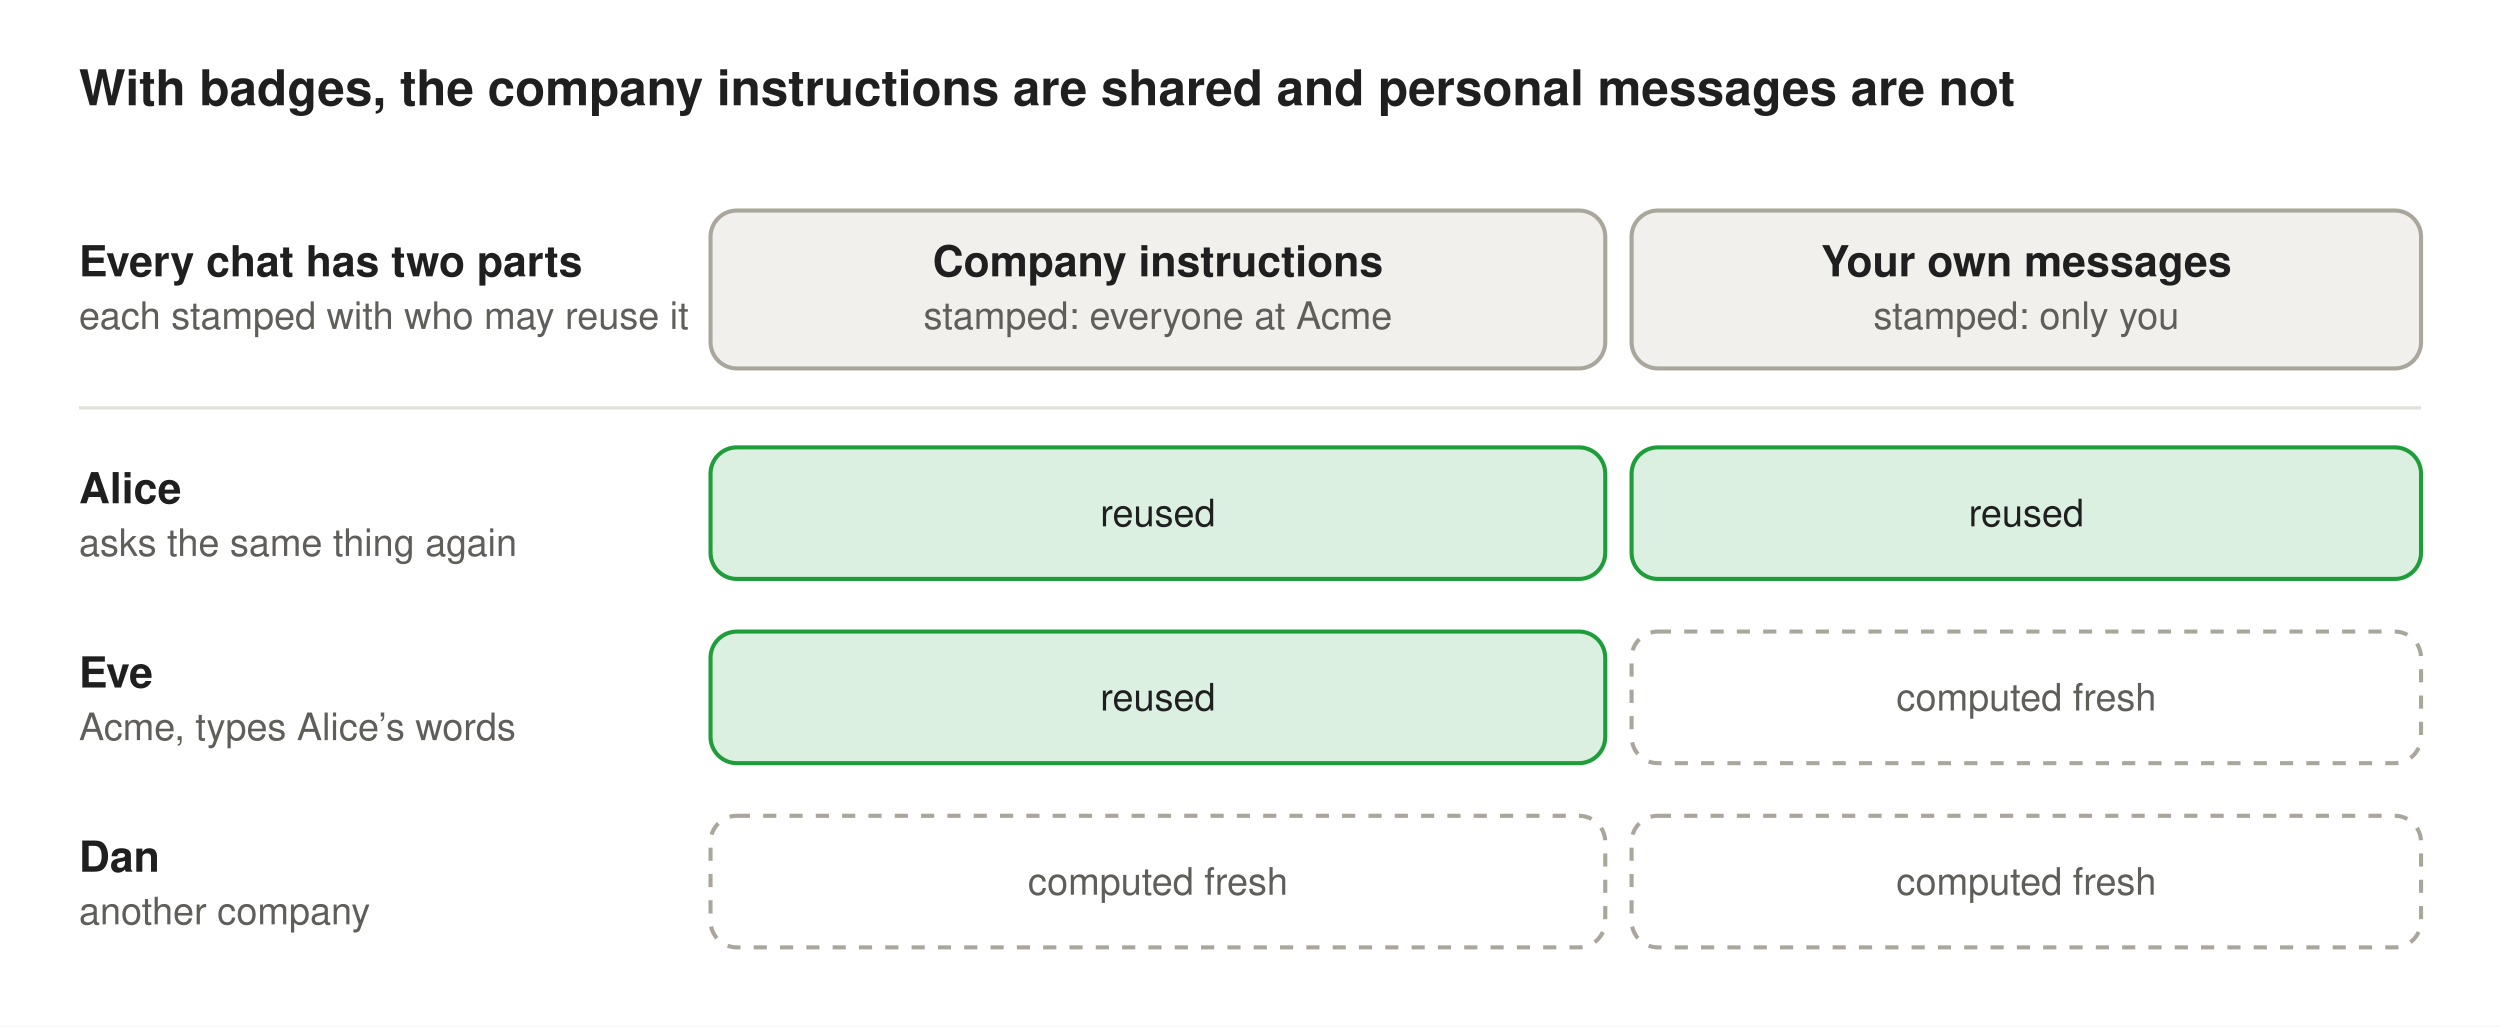
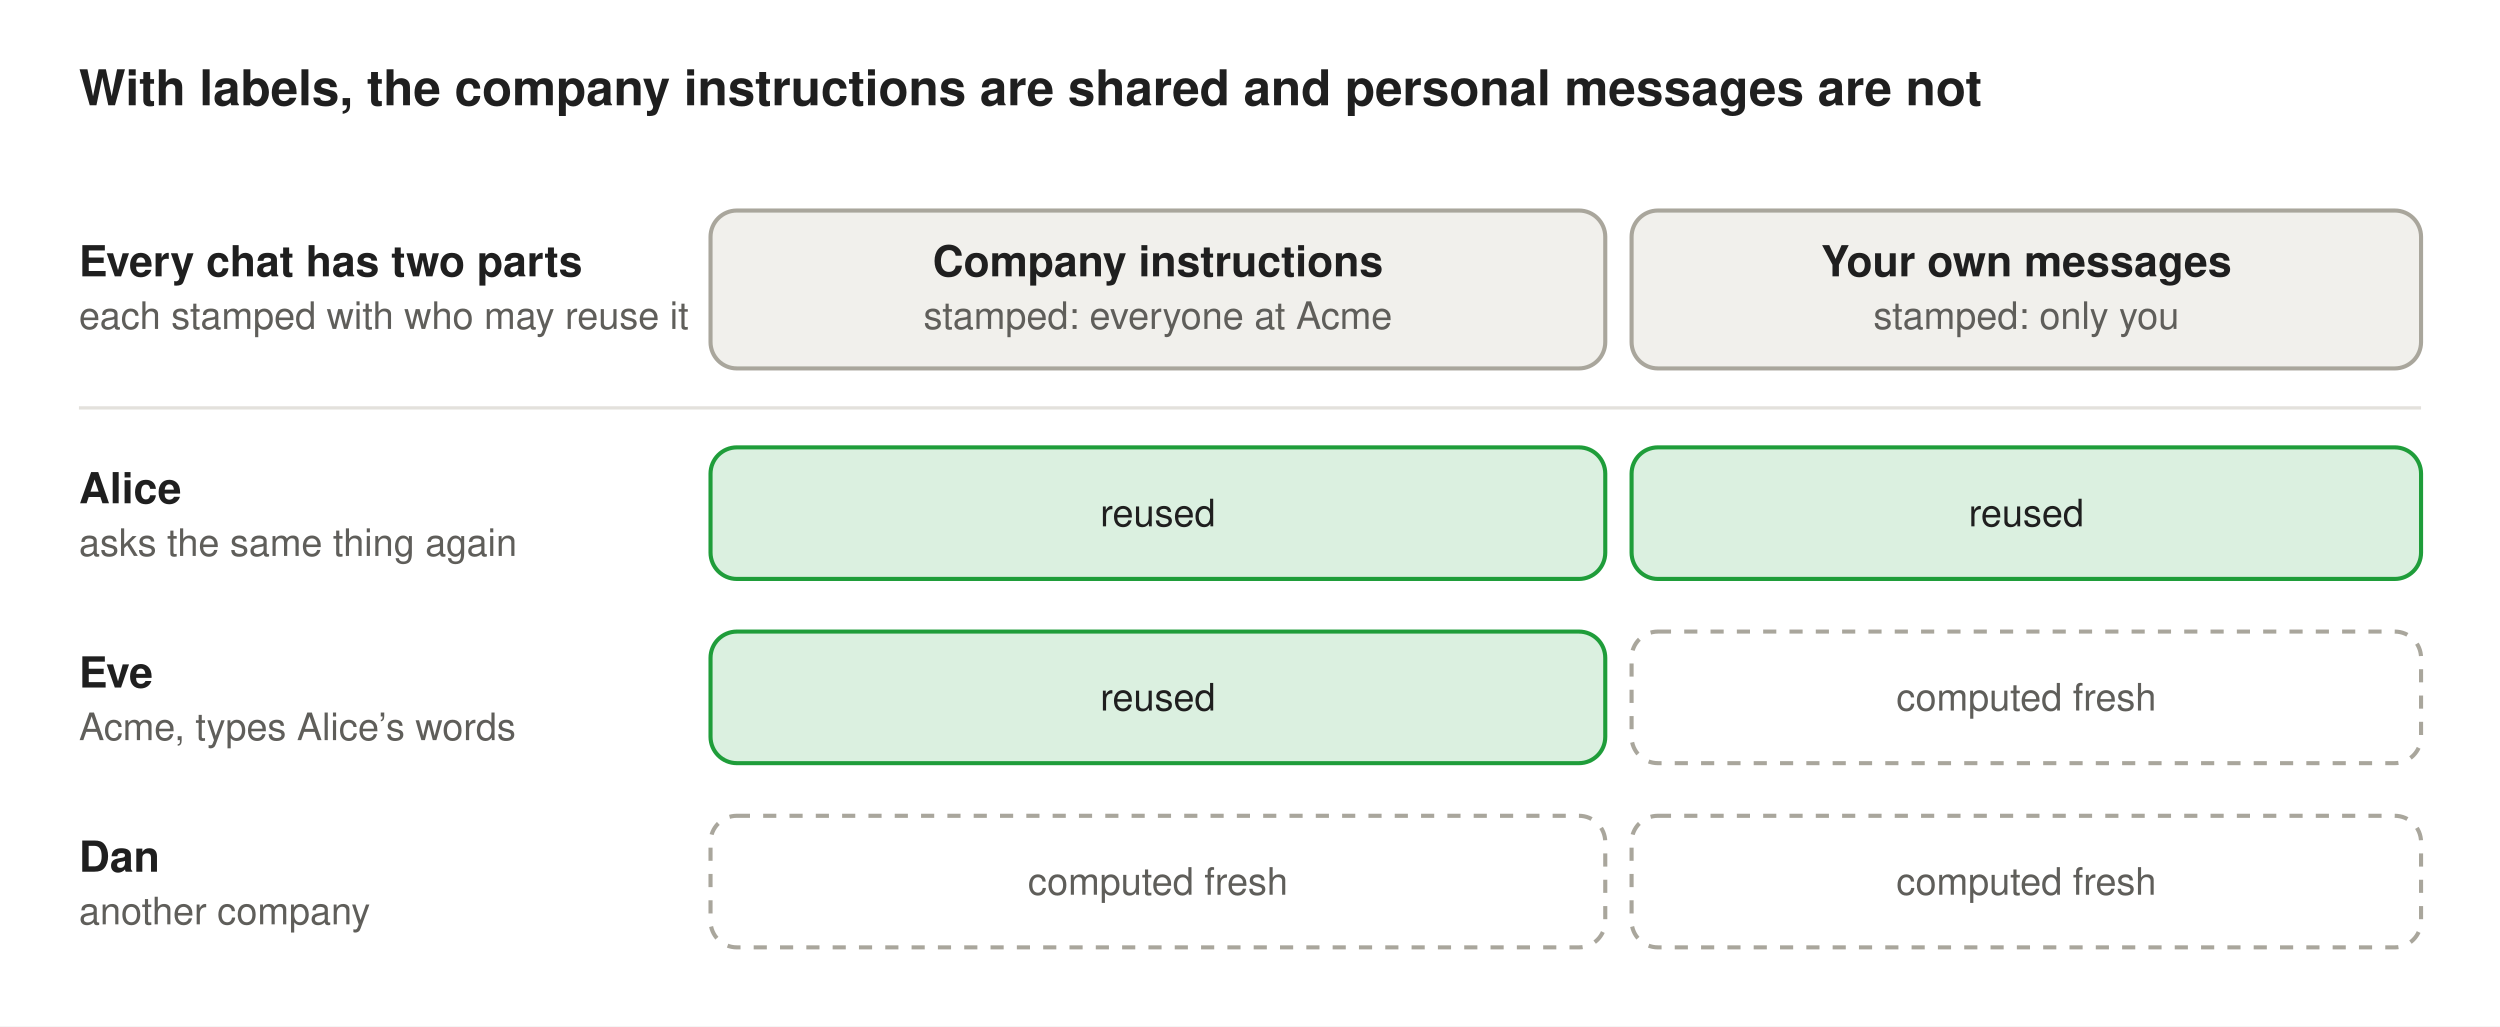
<svg xmlns="http://www.w3.org/2000/svg" viewBox="0 0 760 312" width="760" height="312" font-family="-apple-system, Segoe UI, Helvetica, Arial, sans-serif">
  <rect width="760" height="312" fill="#ffffff" />
-   <text x="24" y="32" font-size="15" font-weight="600" fill="#1f1f1f" text-anchor="start">With badges, the company instructions are shared and personal messages are not</text>
+   <text x="24" y="32" font-size="15" font-weight="600" fill="#1f1f1f" text-anchor="start">With labels, the company instructions are shared and personal messages are not</text>
  <text x="24" y="84" font-size="13" font-weight="600" fill="#1f1f1f" text-anchor="start">Every chat has two parts</text>
  <text x="24" y="100" font-size="11.5" font-weight="400" fill="#5f5e5a" text-anchor="start">each stamped with who may reuse it</text>
  <rect x="216" y="64" width="272" height="48" rx="8" fill="#f1f0ec" stroke="#a9a69c" stroke-width="1.25" />
  <text x="352" y="84" font-size="13" font-weight="600" fill="#1f1f1f" text-anchor="middle">Company instructions</text>
  <text x="352" y="100" font-size="11.5" font-weight="400" fill="#5f5e5a" text-anchor="middle">stamped: everyone at Acme</text>
  <rect x="496" y="64" width="240" height="48" rx="8" fill="#f1f0ec" stroke="#a9a69c" stroke-width="1.25" />
  <text x="616" y="84" font-size="13" font-weight="600" fill="#1f1f1f" text-anchor="middle">Your own messages</text>
  <text x="616" y="100" font-size="11.5" font-weight="400" fill="#5f5e5a" text-anchor="middle">stamped: only you</text>
  <line x1="24" x2="736" y1="124" y2="124" stroke="#e3e1dc" />
  <text x="24" y="153" font-size="13" font-weight="600" fill="#1f1f1f" text-anchor="start">Alice</text>
  <text x="24" y="169" font-size="11.5" font-weight="400" fill="#5f5e5a" text-anchor="start">asks the same thing again</text>
  <rect x="216" y="136" width="272" height="40" rx="8" fill="#1f9d3a" fill-opacity="0.16" stroke="#1f9d3a" stroke-width="1.25" />
  <rect x="496" y="136" width="240" height="40" rx="8" fill="#1f9d3a" fill-opacity="0.16" stroke="#1f9d3a" stroke-width="1.25" />
  <text x="352" y="160" font-size="11.5" font-weight="400" fill="#1f1f1f" text-anchor="middle">reused</text>
  <text x="616" y="160" font-size="11.5" font-weight="400" fill="#1f1f1f" text-anchor="middle">reused</text>
  <text x="24" y="209" font-size="13" font-weight="600" fill="#1f1f1f" text-anchor="start">Eve</text>
  <text x="24" y="225" font-size="11.5" font-weight="400" fill="#5f5e5a" text-anchor="start">Acme, types Alice’s words</text>
  <rect x="216" y="192" width="272" height="40" rx="8" fill="#1f9d3a" fill-opacity="0.16" stroke="#1f9d3a" stroke-width="1.25" />
  <rect x="496" y="192" width="240" height="40" rx="8" fill="none" stroke="#a9a69c" stroke-width="1.25" stroke-dasharray="4 4" />
  <text x="352" y="216" font-size="11.5" font-weight="400" fill="#1f1f1f" text-anchor="middle">reused</text>
  <text x="616" y="216" font-size="11.5" font-weight="400" fill="#5f5e5a" text-anchor="middle">computed fresh</text>
  <text x="24" y="265" font-size="13" font-weight="600" fill="#1f1f1f" text-anchor="start">Dan</text>
  <text x="24" y="281" font-size="11.5" font-weight="400" fill="#5f5e5a" text-anchor="start">another company</text>
  <rect x="216" y="248" width="272" height="40" rx="8" fill="none" stroke="#a9a69c" stroke-width="1.25" stroke-dasharray="4 4" />
  <rect x="496" y="248" width="240" height="40" rx="8" fill="none" stroke="#a9a69c" stroke-width="1.25" stroke-dasharray="4 4" />
  <text x="352" y="272" font-size="11.5" font-weight="400" fill="#5f5e5a" text-anchor="middle">computed fresh</text>
  <text x="616" y="272" font-size="11.5" font-weight="400" fill="#5f5e5a" text-anchor="middle">computed fresh</text>
</svg>
